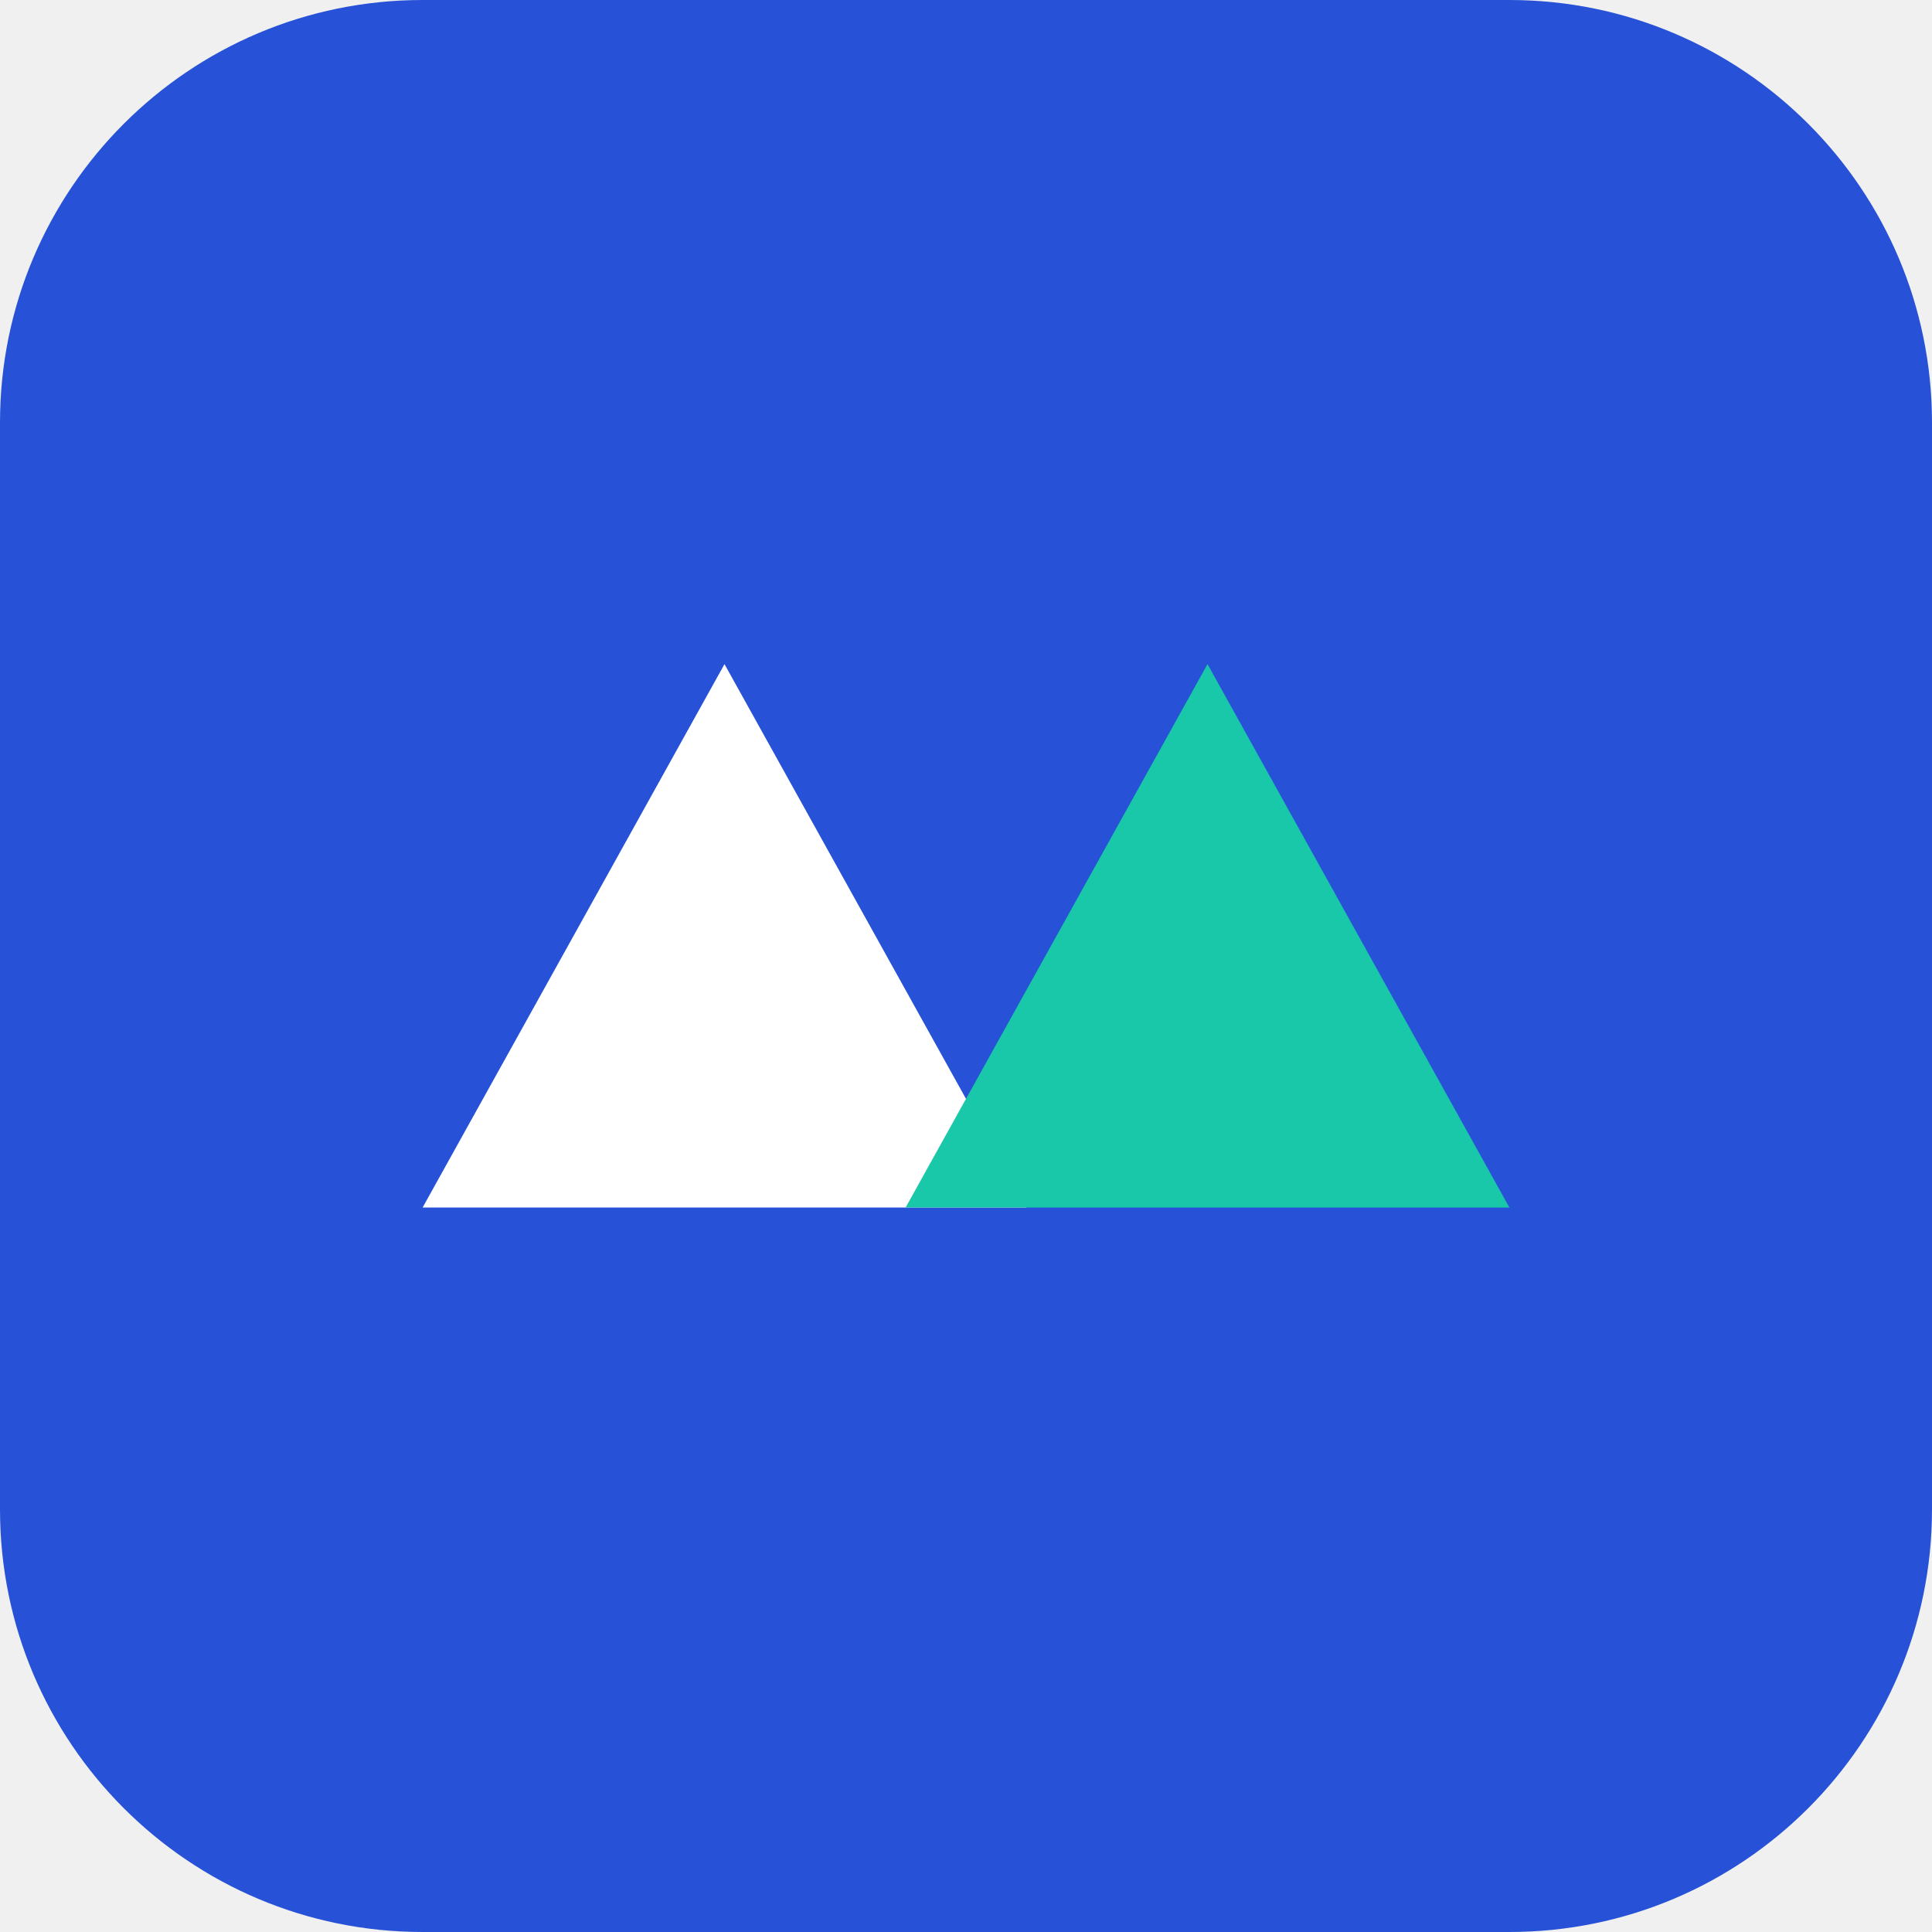
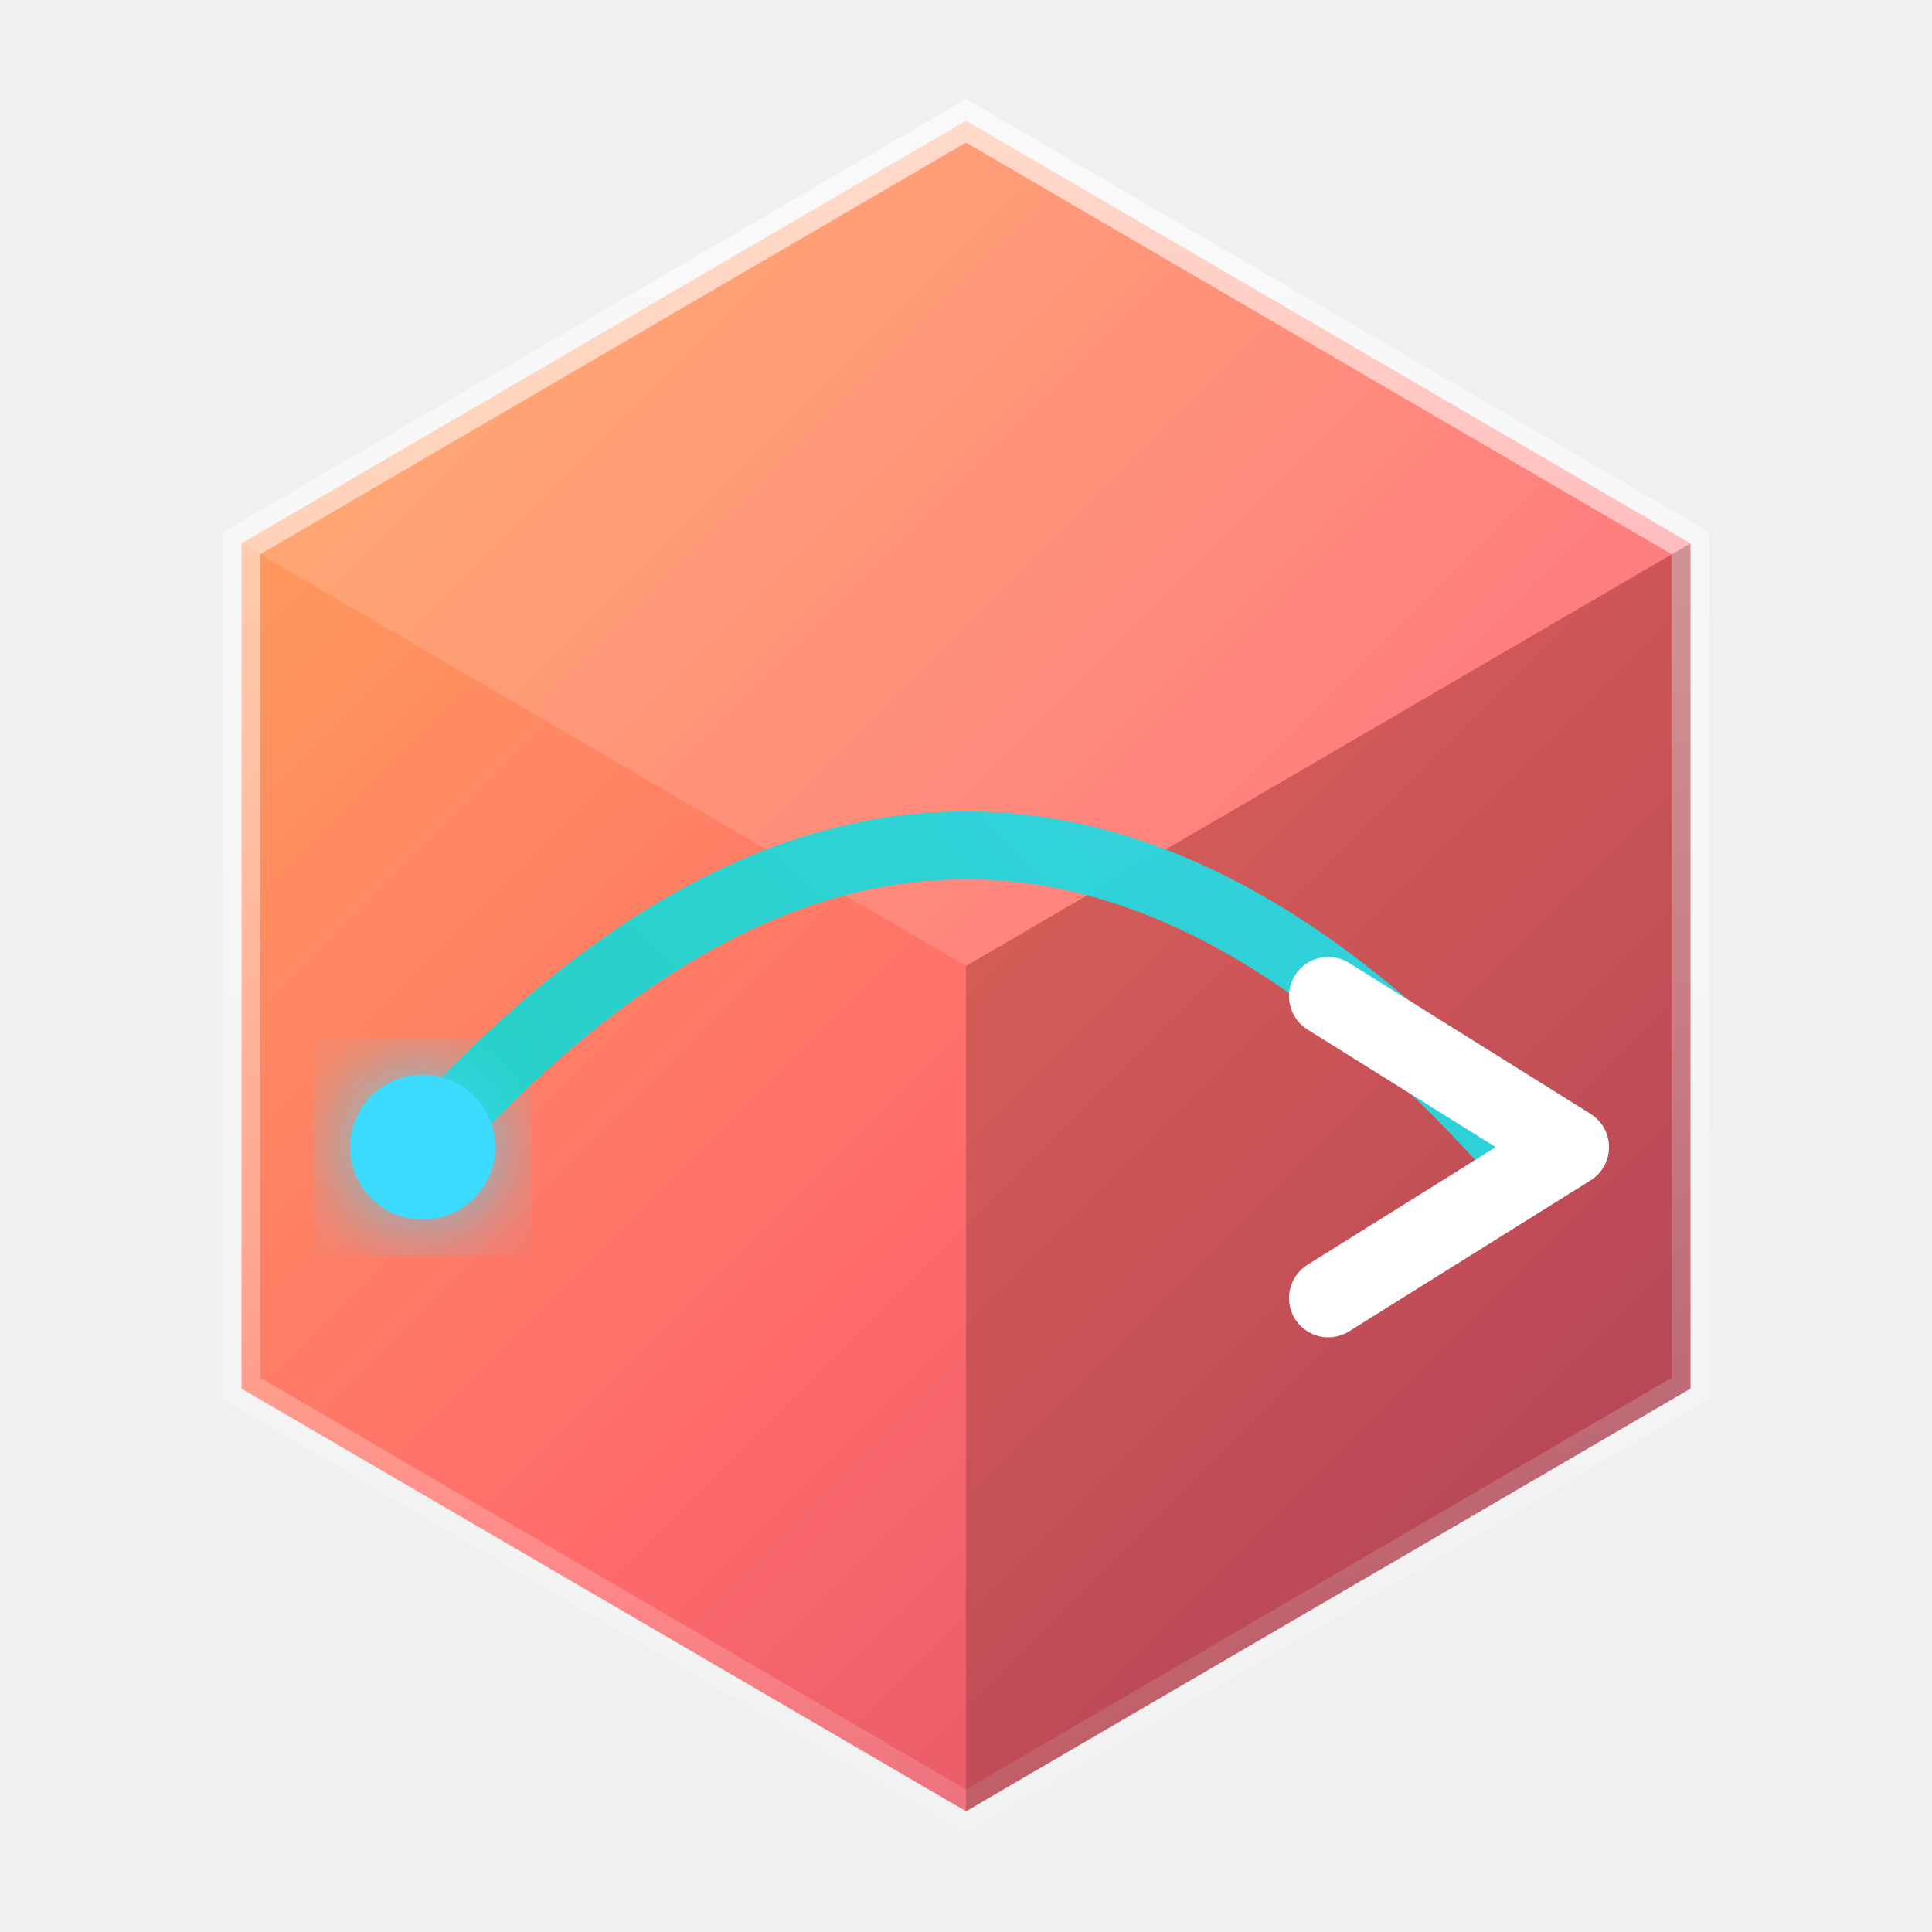
- <svg xmlns="http://www.w3.org/2000/svg" viewBox="0 0 64 64">
-   <rect width="64" height="64" rx="14" fill="#2752d8" />
-   <path d="M14 40 L24 22 L34 40 Z" fill="#fff" />
-   <path d="M30 40 L40 22 L50 40 Z" fill="#19c8a8" />
+ <svg xmlns="http://www.w3.org/2000/svg" viewBox="0 0 64 64" fill="none" role="img" aria-label="Aspire.Hosting.Netlify">
+   <defs>
+     <linearGradient id="ahn-ember" x1="0" y1="0" x2="64" y2="64" gradientUnits="userSpaceOnUse">
+       <stop offset="0%" stop-color="#FFB454" />
+       <stop offset="55%" stop-color="#FF6B6B" />
+       <stop offset="100%" stop-color="#C44569" />
+     </linearGradient>
+     <linearGradient id="ahn-aurora" x1="0" y1="64" x2="64" y2="0" gradientUnits="userSpaceOnUse">
+       <stop offset="0%" stop-color="#0AD0B0" />
+       <stop offset="100%" stop-color="#3DDCFF" />
+     </linearGradient>
+     <linearGradient id="ahn-stroke" x1="0" y1="0" x2="0" y2="64" gradientUnits="userSpaceOnUse">
+       <stop offset="0%" stop-color="rgba(255,255,255,0.65)" />
+       <stop offset="100%" stop-color="rgba(255,255,255,0.10)" />
+     </linearGradient>
+     <filter id="ahn-glow" x="-25%" y="-25%" width="150%" height="150%">
+       <feGaussianBlur stdDeviation="1.6" result="b" />
+       <feMerge>
+         <feMergeNode in="b" />
+         <feMergeNode in="SourceGraphic" />
+       </feMerge>
+     </filter>
+   </defs>
+   <path d="M32 4 L56 18 L56 46 L32 60 L8 46 L8 18 Z" fill="url(#ahn-ember)" stroke="url(#ahn-stroke)" stroke-width="1.25" />
+   <path d="M32 4 L56 18 L32 32 L8 18 Z" fill="rgba(255,255,255,0.14)" />
+   <path d="M56 18 L56 46 L32 60 L32 32 Z" fill="rgba(0,0,0,0.18)" />
+   <path d="M14 38 Q 32 18, 50 38" stroke="url(#ahn-aurora)" stroke-width="2.25" stroke-linecap="round" fill="none" opacity="0.95" />
+   <circle cx="14" cy="38" r="2.4" fill="#3DDCFF" filter="url(#ahn-glow)" />
+   <path d="M44 33 L52 38 L44 43" stroke="white" stroke-width="2.6" stroke-linecap="round" stroke-linejoin="round" fill="none" />
</svg>
